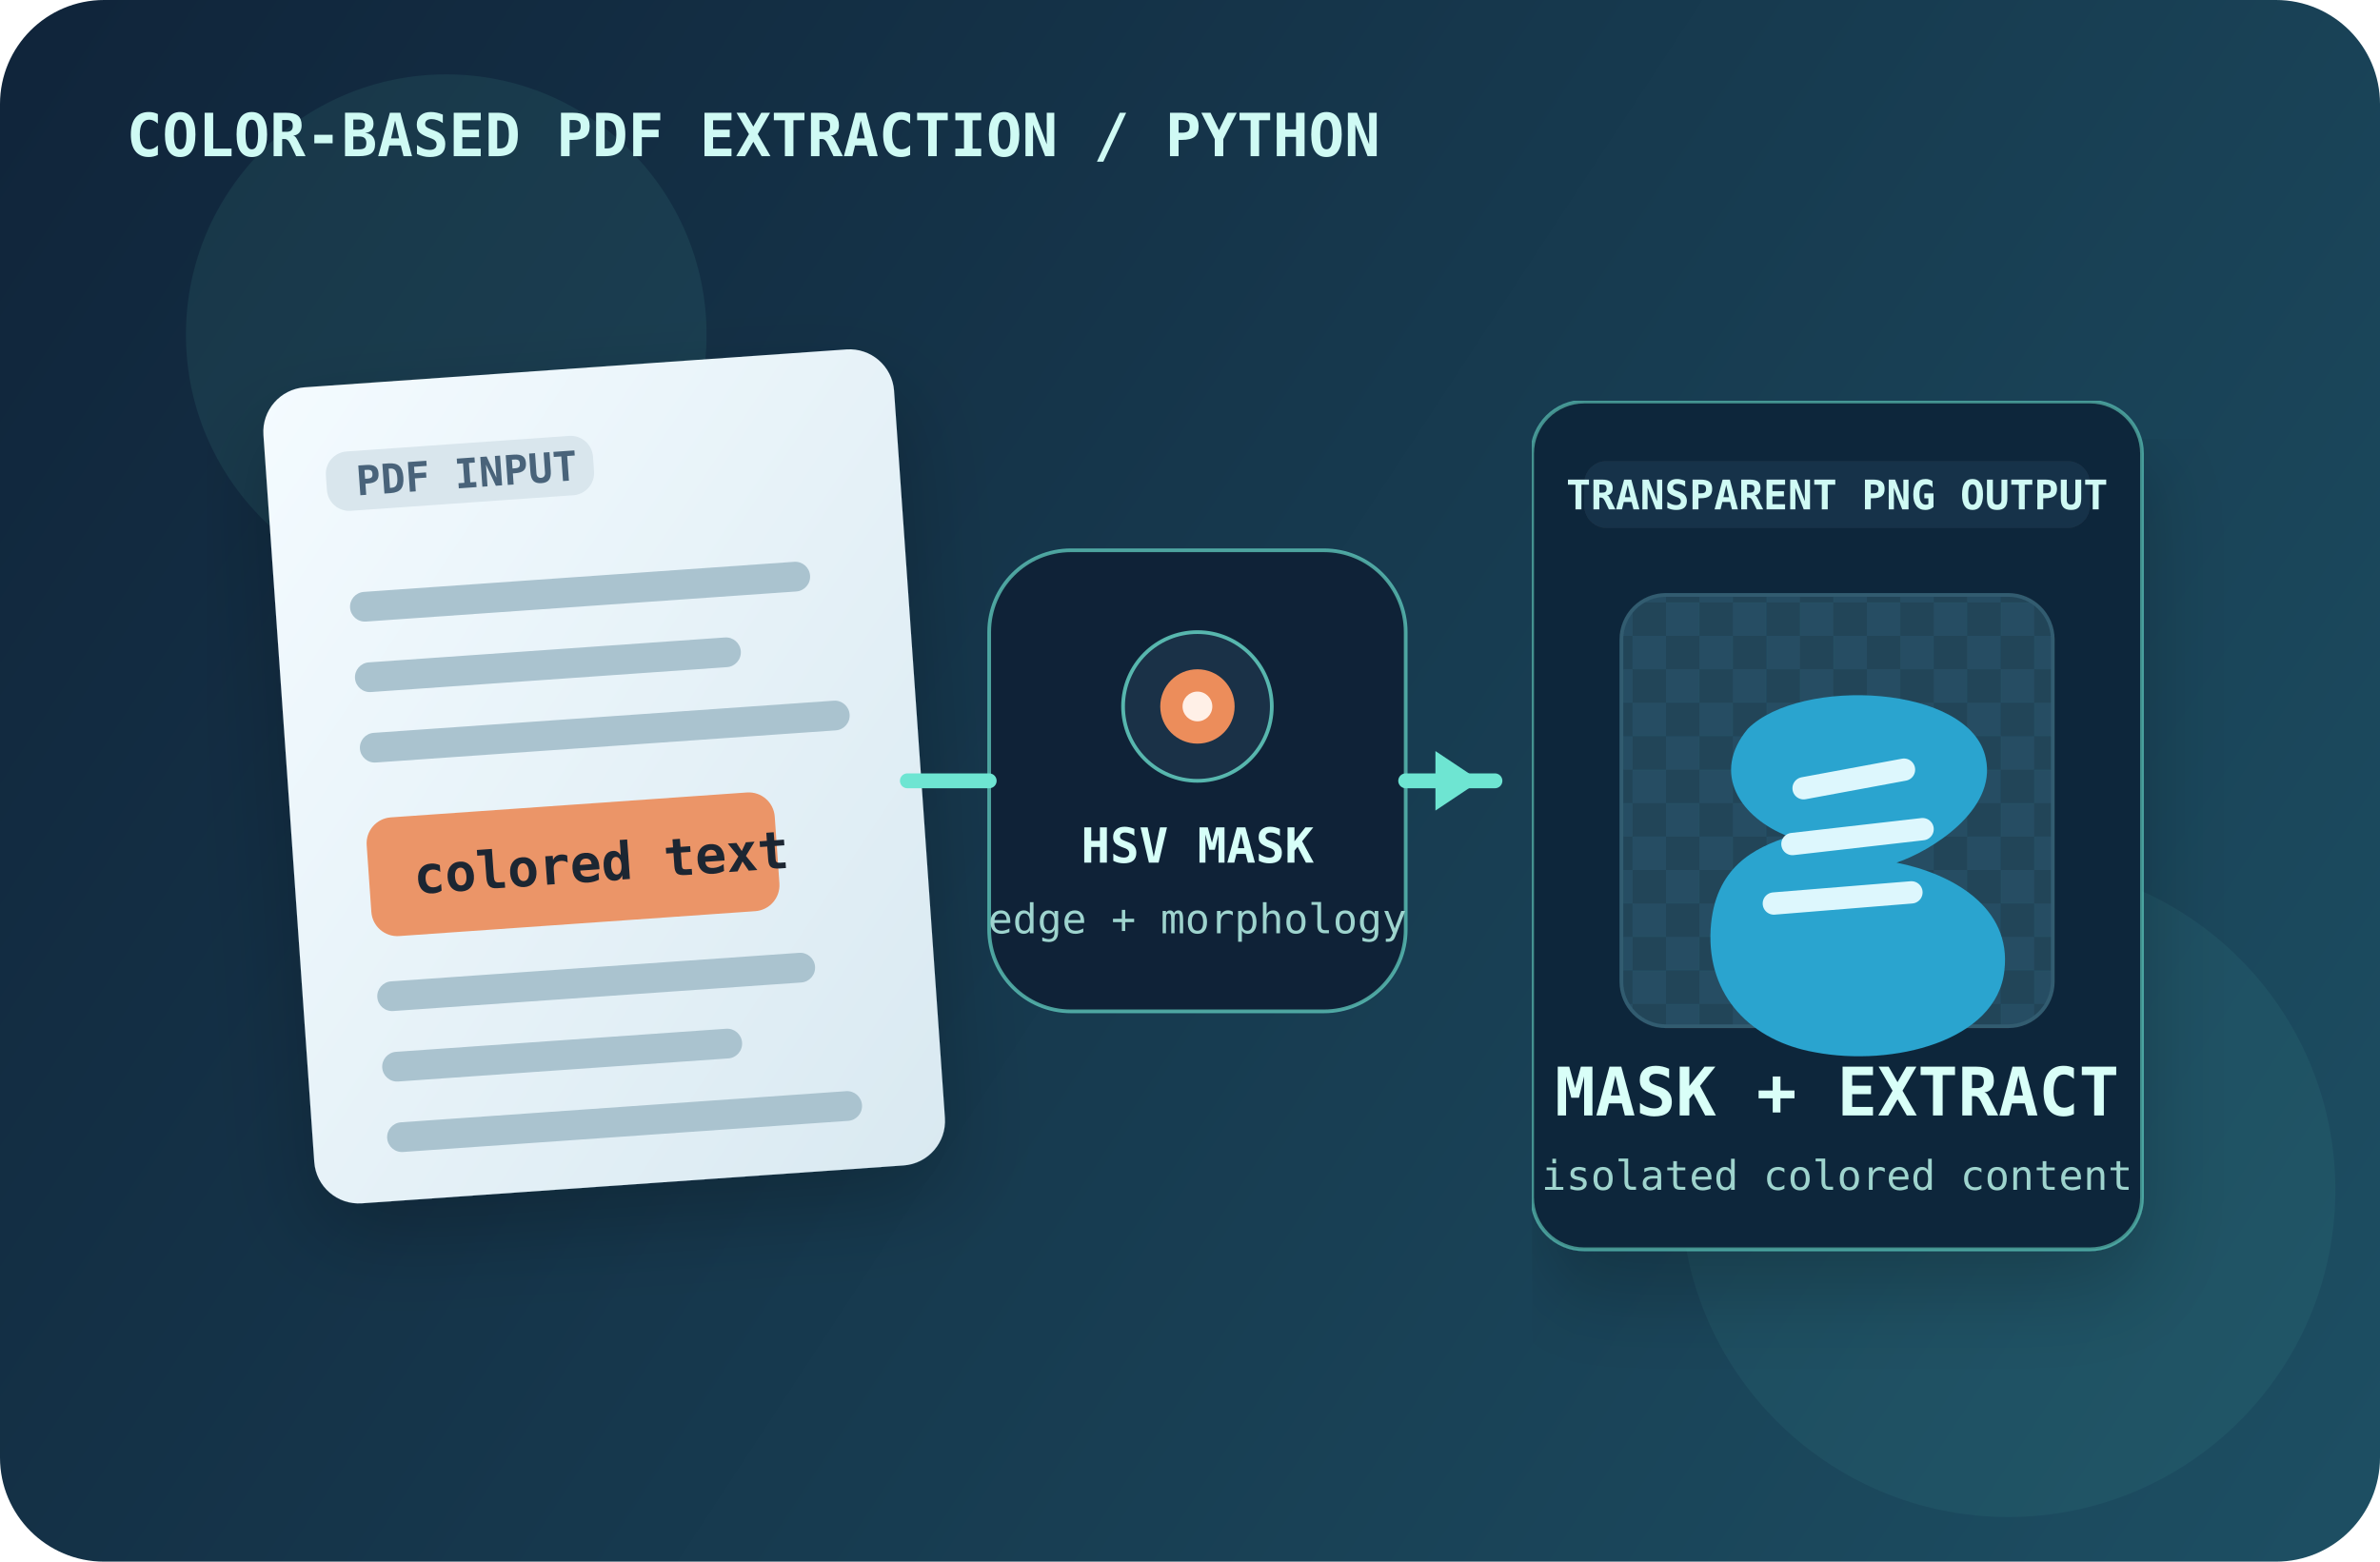
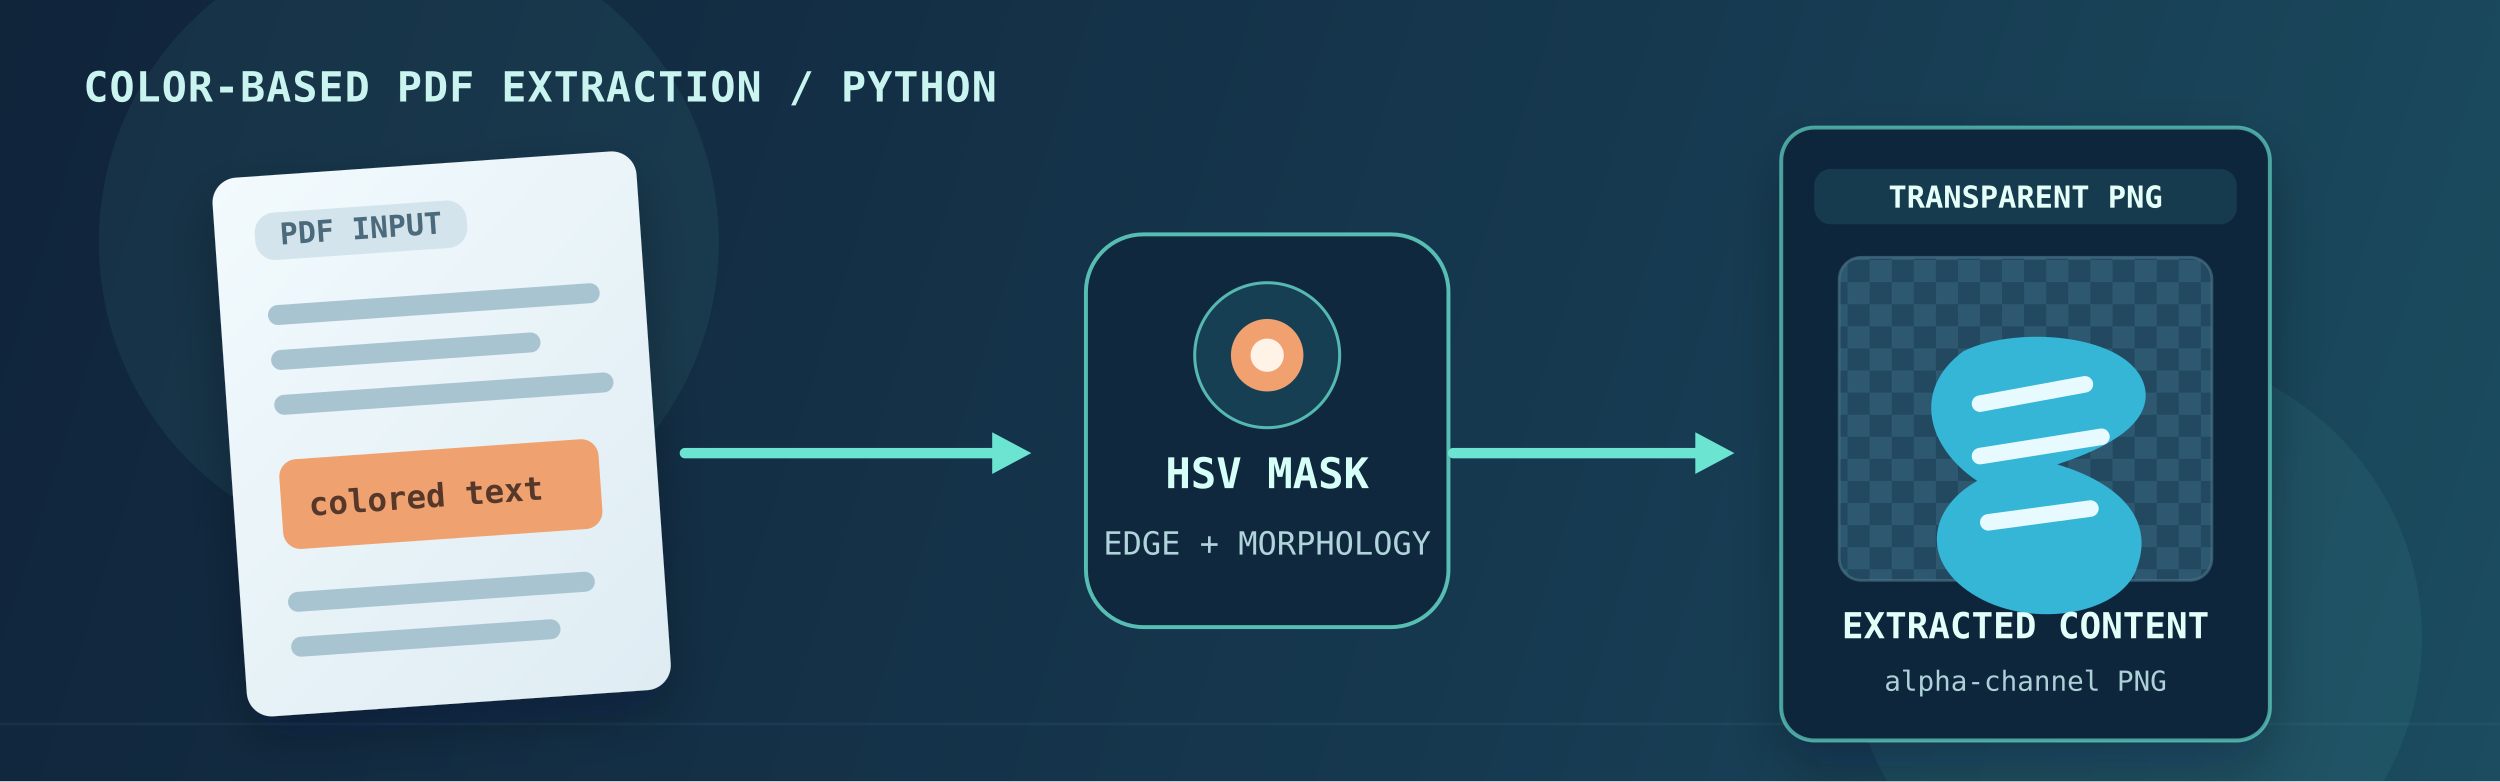
- <svg xmlns="http://www.w3.org/2000/svg" width="640" height="420" viewBox="0 0 640 420" fill="none">
+ <svg xmlns="http://www.w3.org/2000/svg" width="960" height="300" viewBox="0 0 960 300" role="img" aria-labelledby="coverTitle">
  <defs>
-     <linearGradient id="bg" x1="0" y1="0" x2="640" y2="420" gradientUnits="userSpaceOnUse">
+     <linearGradient id="bg" x1="0" y1="0" x2="960" y2="300" gradientUnits="userSpaceOnUse">
      <stop stop-color="#10243A" />
-       <stop offset="1" stop-color="#1D4F63" />
+       <stop offset=".62" stop-color="#163950" />
+       <stop offset="1" stop-color="#1B4C5F" />
    </linearGradient>
-     <linearGradient id="card" x1="0" y1="0" x2="1" y2="1">
-       <stop stop-color="#F4FBFF" />
-       <stop offset="1" stop-color="#D9E9F1" />
+     <linearGradient id="paper" x1="0" y1="0" x2="200" y2="220" gradientUnits="userSpaceOnUse">
+       <stop stop-color="#F2FAFD" />
+       <stop offset="1" stop-color="#DDEBF2" />
    </linearGradient>
-     <pattern id="checker" width="18" height="18" patternUnits="userSpaceOnUse">
-       <rect width="18" height="18" fill="#214559" />
-       <rect width="9" height="9" fill="#274E63" />
-       <rect x="9" y="9" width="9" height="9" fill="#274E63" />
+     <pattern id="alpha" width="16" height="16" patternUnits="userSpaceOnUse">
+       <rect width="16" height="16" fill="#214A60" />
+       <rect width="8" height="8" fill="#2E5970" />
+       <rect x="8" y="8" width="8" height="8" fill="#2E5970" />
    </pattern>
-     <filter id="shadow" x="0" y="0" width="200%" height="200%">
-       <feDropShadow dx="0" dy="10" stdDeviation="12" flood-color="#000" flood-opacity="0.22" />
+     <filter id="shadow" x="-25%" y="-25%" width="150%" height="160%">
+       <feDropShadow dx="0" dy="9" stdDeviation="10" flood-color="#050C18" flood-opacity=".28" />
    </filter>
  </defs>
-   <rect width="640" height="420" rx="28" fill="url(#bg)" />
-   <circle cx="120" cy="90" r="70" fill="#6EE5D2" fill-opacity="0.08" />
-   <circle cx="540" cy="320" r="88" fill="#6EE5D2" fill-opacity="0.06" />
-   <text x="34" y="42" fill="#CFFAF4" font-family="ui-monospace, SFMono-Regular, Menlo, monospace" font-size="16" font-weight="700">COLOR-BASED PDF EXTRACTION / PYTHON</text>
-   <g transform="translate(70,105) rotate(-4)" filter="url(#shadow)">
-     <rect width="170" height="220" rx="12" fill="url(#card)" />
-     <rect x="16" y="18" width="72" height="16" rx="6" fill="#D9E6ED" />
-     <text x="24" y="30" fill="#49647A" font-family="ui-monospace, monospace" font-size="11" font-weight="700">PDF INPUT</text>
-     <rect x="20" y="56" width="124" height="8" rx="4" fill="#AAC3CF" />
-     <rect x="20" y="75" width="104" height="8" rx="4" fill="#AAC3CF" />
-     <rect x="20" y="94" width="132" height="8" rx="4" fill="#AAC3CF" />
-     <rect x="20" y="117" width="110" height="32" rx="7" fill="#EC8D5B" opacity="0.92" />
-     <text x="32" y="138" fill="#1B2532" font-family="ui-monospace, monospace" font-size="14" font-weight="700">colored text</text>
-     <rect x="20" y="161" width="118" height="8" rx="4" fill="#AAC3CF" />
-     <rect x="20" y="180" width="97" height="8" rx="4" fill="#AAC3CF" />
-     <rect x="20" y="199" width="128" height="8" rx="4" fill="#AAC3CF" />
+   <rect width="960" height="300" fill="url(#bg)" />
+   <circle cx="157" cy="93" r="119" fill="#68E1D0" opacity=".07" />
+   <circle cx="820" cy="245" r="110" fill="#68E1D0" opacity=".07" />
+   <path d="M0 278H960" stroke="#6094AB" stroke-opacity=".1" />
+   <text x="32" y="39" fill="#C9F4EF" font-family="Consolas,Menlo,monospace" font-size="16" font-weight="700" letter-spacing=".4">COLOR-BASED PDF EXTRACTION / PYTHON</text>
+   <g transform="translate(88 63) scale(.96)" filter="url(#shadow)">
+     <g transform="rotate(-4 84 108)">
+       <rect width="170" height="216" rx="10" fill="url(#paper)" />
+       <rect x="16" y="15" width="85" height="19" rx="8" fill="#D3E4EC" />
+       <text x="26" y="28" font-family="Consolas,monospace" font-size="12" font-weight="700" fill="#4C6A7C">PDF INPUT</text>
+       <rect x="19" y="52" width="133" height="8" rx="4" fill="#A9C4D1" />
+       <rect x="19" y="70" width="108" height="8" rx="4" fill="#A9C4D1" />
+       <rect x="19" y="88" width="136" height="8" rx="4" fill="#A9C4D1" />
+       <rect x="19" y="114" width="128" height="36" rx="7" fill="#F0A16F" />
+       <text x="30" y="137" font-family="Consolas,Menlo,monospace" font-size="13" font-weight="700" fill="#56382C">colored text</text>
+       <rect x="19" y="167" width="123" height="8" rx="4" fill="#A9C4D1" />
+       <rect x="19" y="185" width="108" height="8" rx="4" fill="#A9C4D1" />
+     </g>
  </g>
-   <g transform="translate(266,148)">
-     <rect width="112" height="124" rx="22" fill="#0F2237" stroke="#6EE5D2" stroke-opacity="0.65" />
-     <circle cx="56" cy="42" r="20" fill="#1A3147" stroke="#6EE5D2" stroke-opacity="0.75" />
-     <circle cx="56" cy="42" r="10" fill="#EC8D5B" />
-     <circle cx="56" cy="42" r="4" fill="#FFF0E7" />
-     <text x="56" y="84" text-anchor="middle" fill="#D6FFF8" font-family="ui-monospace, monospace" font-size="13" font-weight="700">HSV MASK</text>
-     <text x="56" y="103" text-anchor="middle" fill="#9ED4CE" font-family="ui-monospace, monospace" font-size="11">edge + morphology</text>
-     <path d="M-22 62H0" stroke="#6EE5D2" stroke-width="4" stroke-linecap="round" />
-     <path d="M112 62H136" stroke="#6EE5D2" stroke-width="4" stroke-linecap="round" />
-     <path d="M132 62L120 54V70L132 62Z" fill="#6EE5D2" />
+   <path d="M263 174H383" stroke="#6BE5D2" stroke-width="4" stroke-linecap="round" />
+   <path d="M381 166L396 174L381 182Z" fill="#6BE5D2" />
+   <g transform="translate(417 90) scale(1.16)">
+     <rect width="120" height="130" rx="19" fill="#10283D" stroke="#6BE5D2" stroke-opacity=".78" stroke-width="1.3" />
+     <circle cx="60" cy="40" r="24" stroke="#6BE5D2" stroke-opacity=".75" fill="#173F53" />
+     <circle cx="60" cy="40" r="12" fill="#F0A16F" />
+     <circle cx="60" cy="40" r="5.5" fill="#FFF3E8" />
+     <text x="60" y="84" text-anchor="middle" font-family="Consolas,monospace" font-size="14" font-weight="700" fill="#D6FFF7">HSV MASK</text>
+     <text x="60" y="106" text-anchor="middle" font-family="Consolas,monospace" font-size="10.6" fill="#B0D4DC">EDGE + MORPHOLOGY</text>
  </g>
-   <g transform="translate(412,108)" filter="url(#shadow)">
-     <rect width="164" height="228" rx="14" fill="#10273A" stroke="#6EE5D2" stroke-opacity="0.55" />
-     <rect x="14" y="16" width="136" height="18" rx="6" fill="#173349" />
-     <text x="82" y="29" text-anchor="middle" fill="#CFFAF4" font-family="ui-monospace, monospace" font-size="11" font-weight="700">TRANSPARENT PNG OUTPUT</text>
-     <rect x="24" y="52" width="116" height="116" rx="12" fill="url(#checker)" stroke="#315B70" />
-     <g transform="translate(44,78)">
-       <path d="M14 10C28 -4 74 -2 78 18C81 32 63 43 54 46C69 49 85 58 83 75C81 94 53 101 32 97C15 94 3 82 4 64C5 47 16 42 25 39C12 34 4 22 14 10Z" fill="#29A4CF" />
-       <path d="M29 26L56 21M26 41L61 37M21 57L58 54" stroke="#E6FBFF" stroke-width="6" stroke-linecap="round" opacity="0.95" />
+   <path d="M558 174H653" stroke="#6BE5D2" stroke-width="4" stroke-linecap="round" />
+   <path d="M651 166L666 174L651 182Z" fill="#6BE5D2" />
+   <g transform="translate(684 49) scale(1.06)" filter="url(#shadow)">
+     <rect width="177" height="222" rx="12" fill="#10273A" stroke="#68E1D0" stroke-opacity=".65" stroke-width="1.4" />
+     <rect x="12" y="15" width="153" height="20" rx="6" fill="#193B4F" />
+     <text x="88.5" y="29" text-anchor="middle" font-family="Consolas,monospace" font-size="11" font-weight="700" fill="#E5FFF9">TRANSPARENT PNG</text>
+     <rect x="21" y="47" width="135" height="117" rx="8" fill="url(#alpha)" stroke="#477087" stroke-opacity=".7" />
+     <g transform="translate(44 73)">
+       <path d="M22 8C42 -2 86 2 88 23C89 37 68 45 56 49C79 56 91 69 85 86C80 103 48 109 27 97C6 85 9 65 27 55C9 43 3 22 22 8Z" fill="#34B6D7" />
+       <path d="M28 27L66 20M28 46L72 39M31 70L68 65" stroke="#E6FAFF" stroke-width="6" stroke-linecap="round" />
    </g>
-     <text x="82" y="192" text-anchor="middle" fill="#D9FFF8" font-family="ui-monospace, monospace" font-size="18" font-weight="800">MASK + EXTRACT</text>
-     <text x="82" y="212" text-anchor="middle" fill="#9ED4CE" font-family="ui-monospace, monospace" font-size="11">isolated colored content</text>
+     <text x="88.5" y="185" text-anchor="middle" font-family="Consolas,monospace" font-size="13" font-weight="700" fill="#E3FFF9">EXTRACTED CONTENT</text>
+     <text x="88.5" y="204" text-anchor="middle" font-family="Consolas,monospace" font-size="10" fill="#ADD1D9">alpha-channel PNG</text>
  </g>
</svg>
